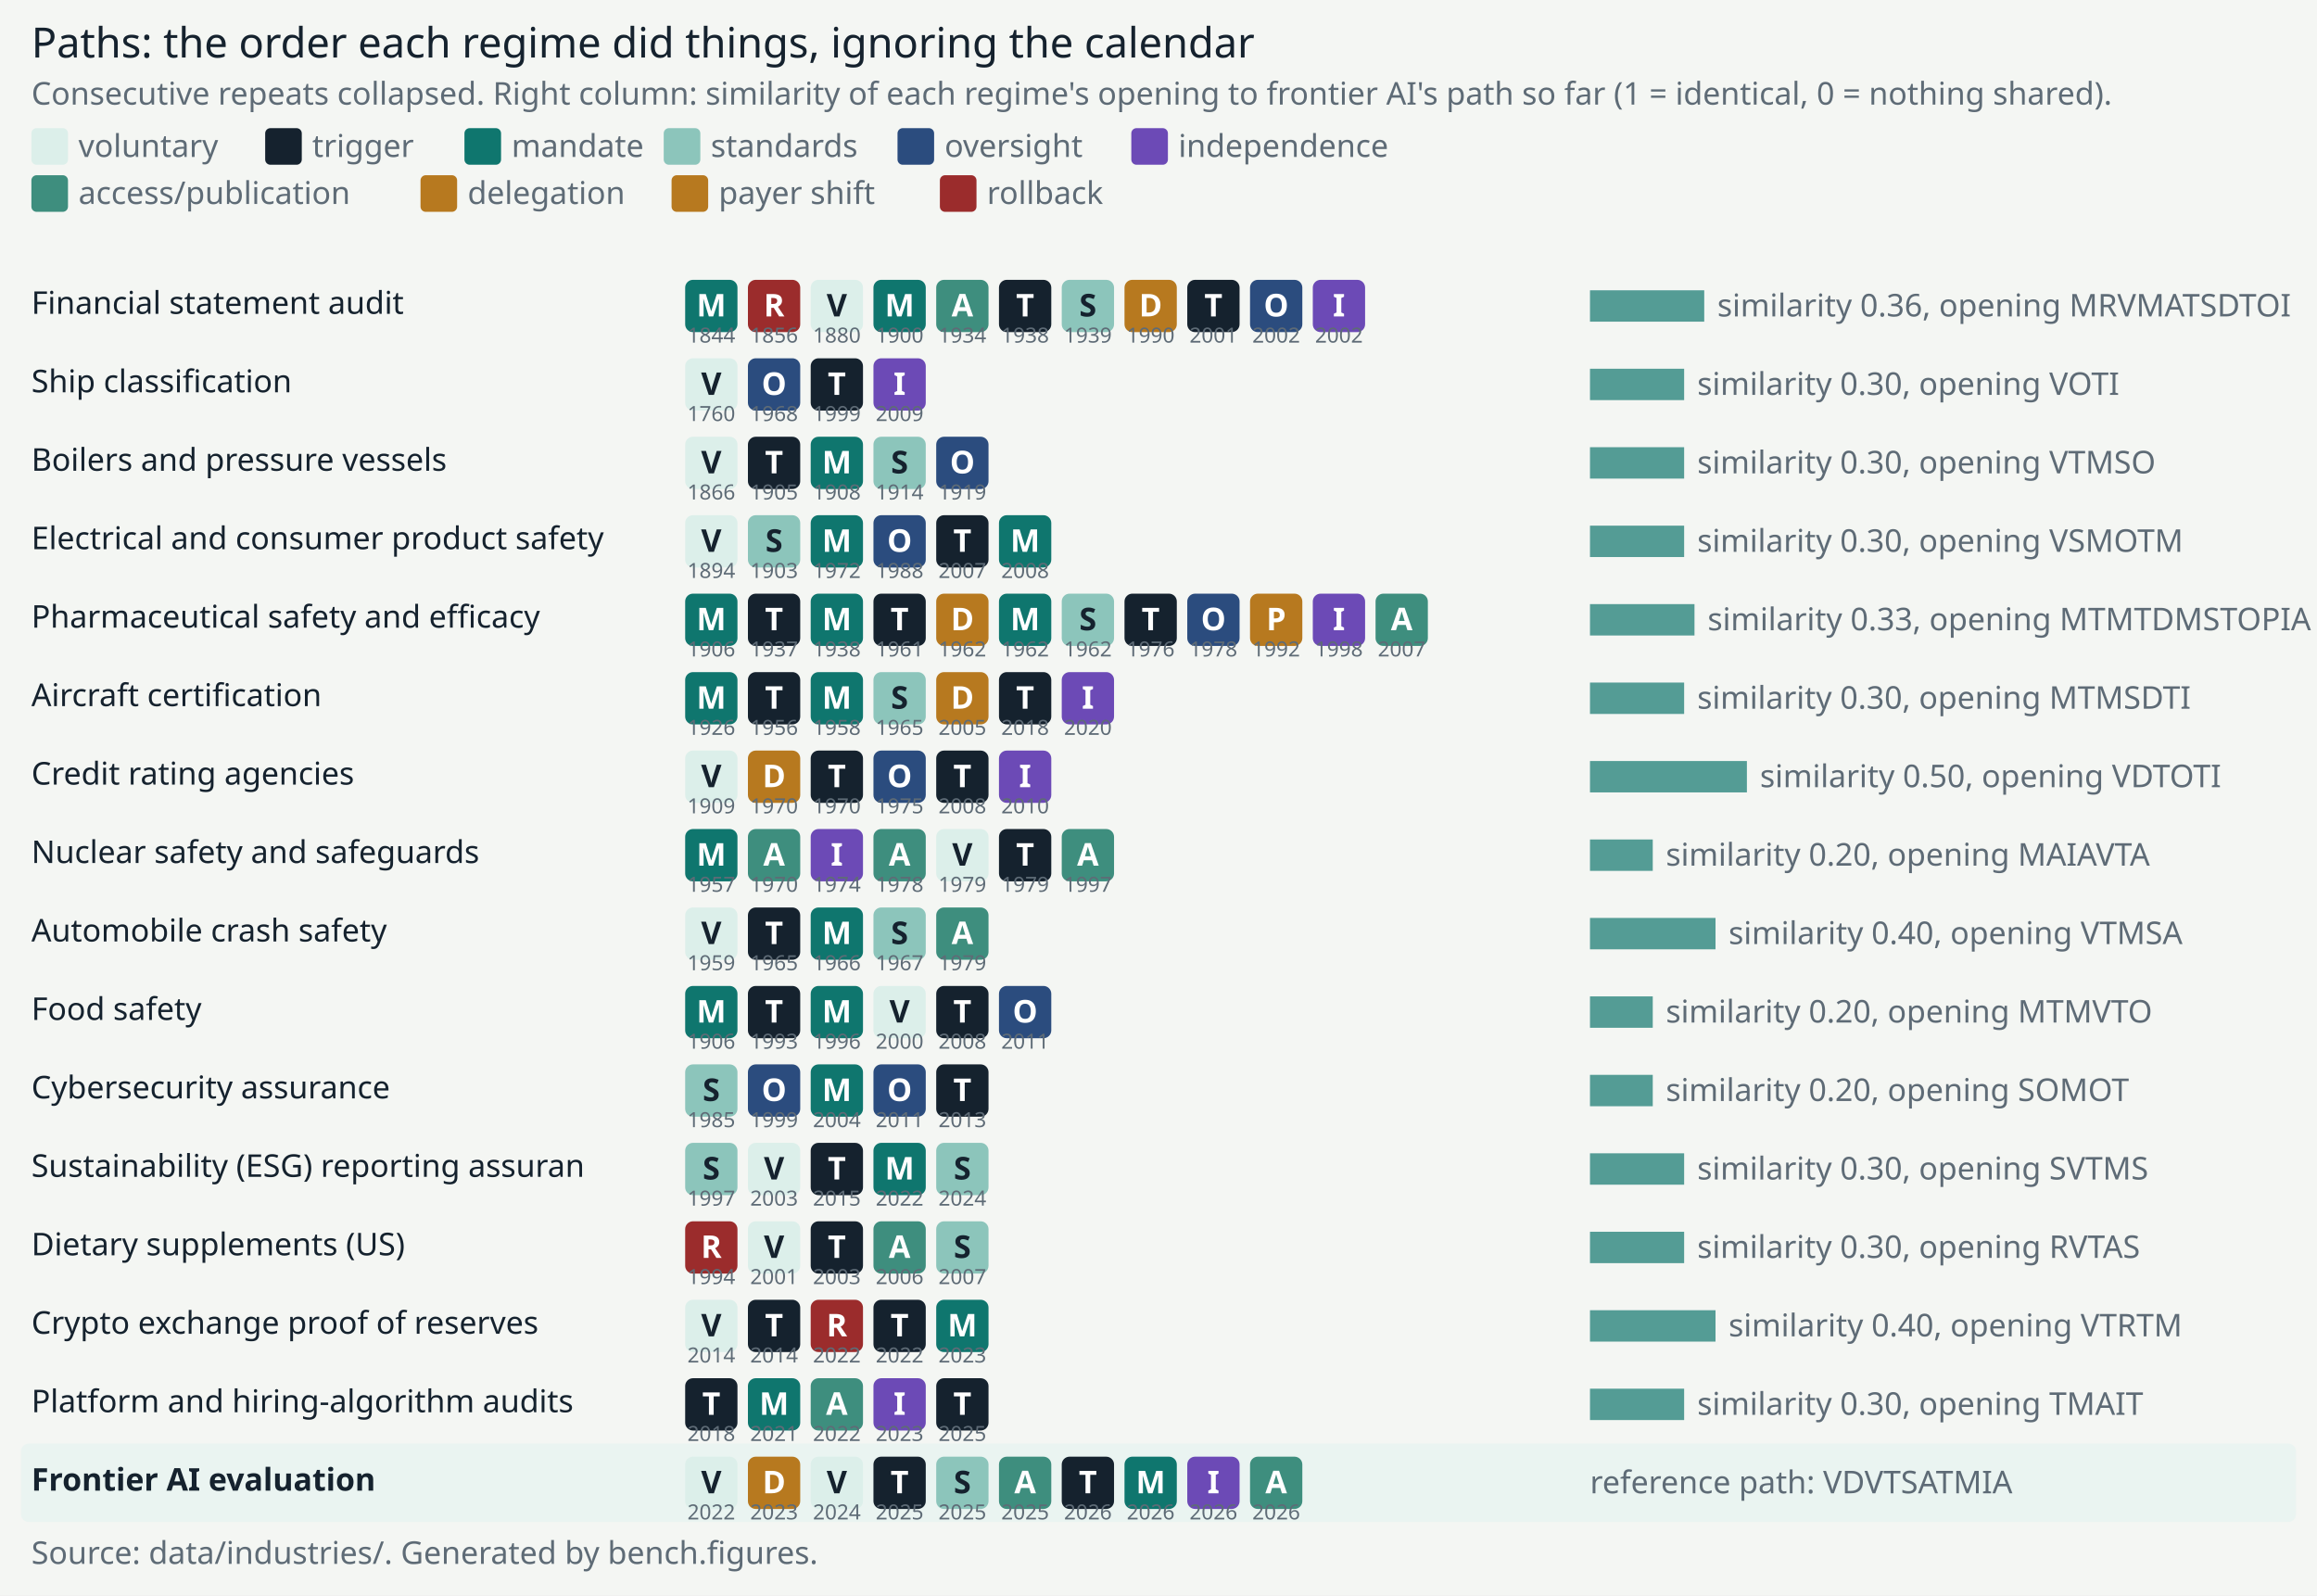
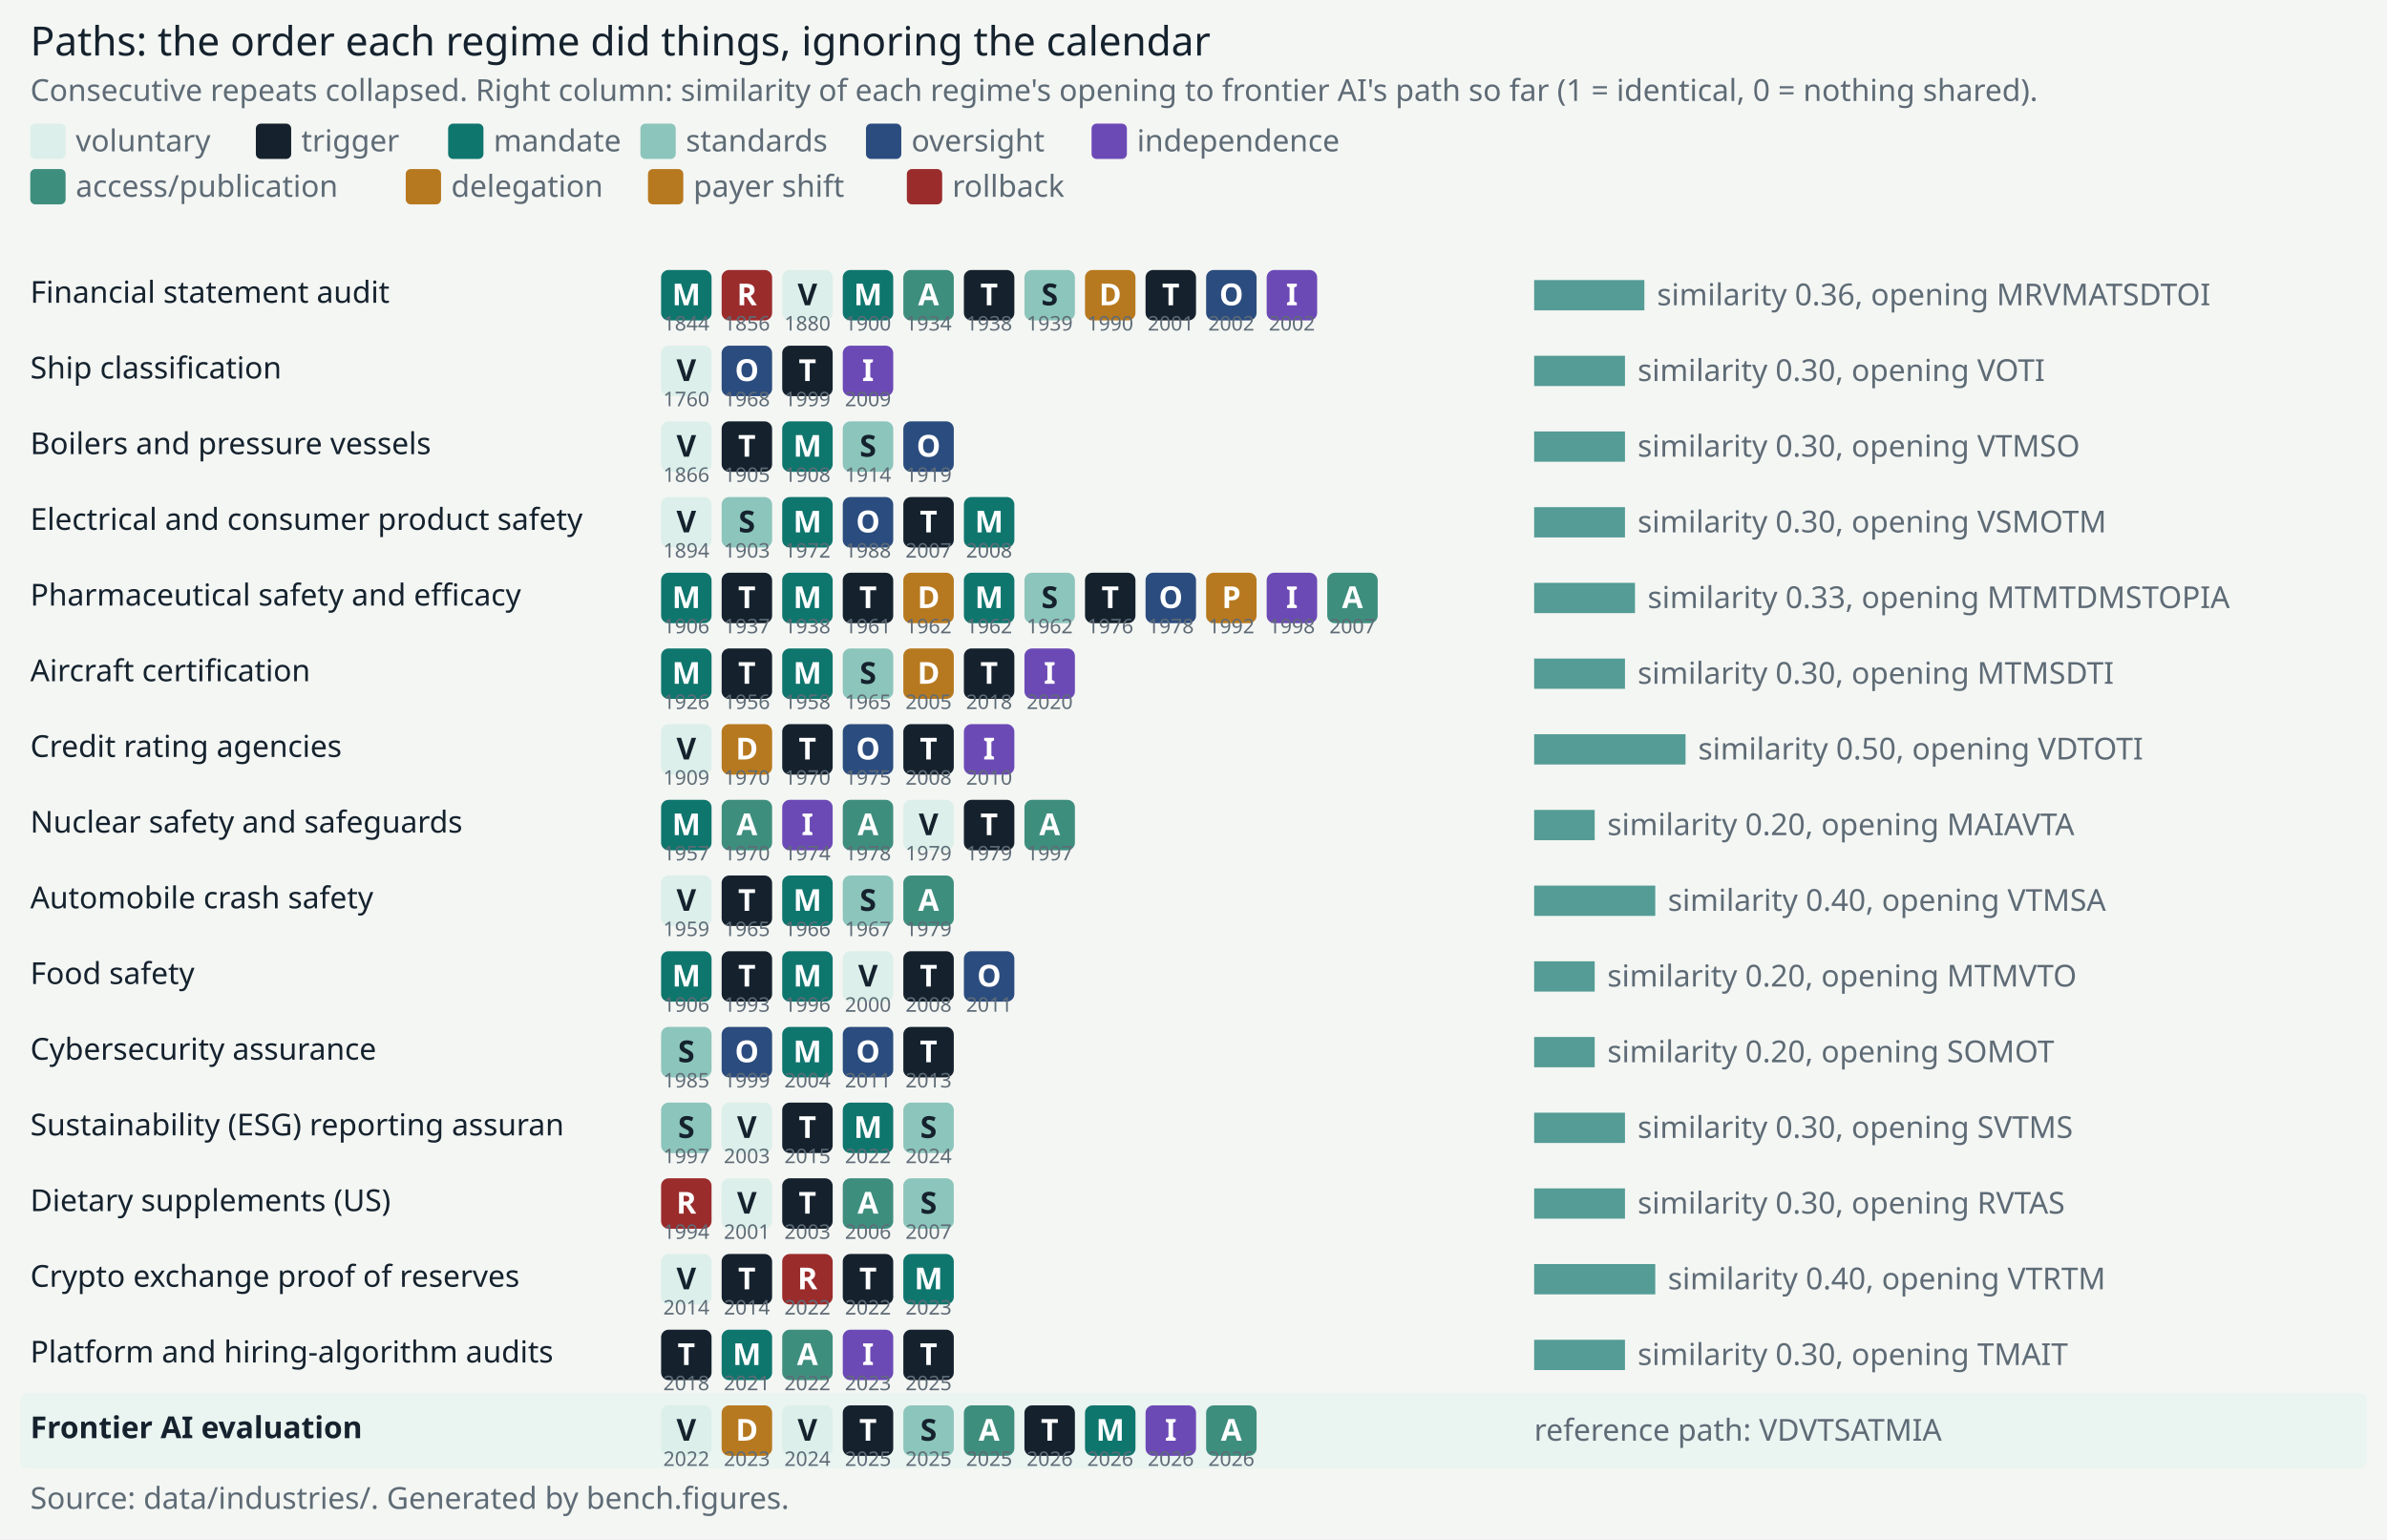
- <svg xmlns="http://www.w3.org/2000/svg" viewBox="0 0 886 610" width="886" height="610" font-family="Instrument Sans, system-ui, sans-serif" font-size="12">
-   <rect width="886" height="610" fill="#F4F6F3" />
+ <svg xmlns="http://www.w3.org/2000/svg" viewBox="0 0 946 610" font-family="Instrument Sans, system-ui, sans-serif" font-size="12">
+   <rect width="946" height="610" fill="#F4F6F3" />
  <text x="12" y="22" font-size="16" fill="#15222E">Paths: the order each regime did things, ignoring the calendar</text>
  <text x="12" y="40" fill="#5E6B76">Consecutive repeats collapsed. Right column: similarity of each regime's opening to frontier AI's path so far (1 = identical, 0 = nothing shared).</text>
  <rect x="12" y="49" width="14" height="14" rx="2" fill="#DCEFEA" />
  <text x="30" y="60" fill="#5E6B76">voluntary</text>
  <rect x="101.4" y="49" width="14" height="14" rx="2" fill="#15222E" />
  <text x="119.4" y="60" fill="#5E6B76">trigger</text>
  <rect x="177.6" y="49" width="14" height="14" rx="2" fill="#0F766E" />
  <text x="195.6" y="60" fill="#5E6B76">mandate</text>
  <rect x="253.8" y="49" width="14" height="14" rx="2" fill="#8CC5BB" />
  <text x="271.8" y="60" fill="#5E6B76">standards</text>
  <rect x="343.2" y="49" width="14" height="14" rx="2" fill="#2B4C7E" />
  <text x="361.2" y="60" fill="#5E6B76">oversight</text>
  <rect x="432.6" y="49" width="14" height="14" rx="2" fill="#6C4AB6" />
  <text x="450.6" y="60" fill="#5E6B76">independence</text>
  <rect x="12" y="67" width="14" height="14" rx="2" fill="#3E8E7E" />
  <text x="30" y="78" fill="#5E6B76">access/publication</text>
  <rect x="160.8" y="67" width="14" height="14" rx="2" fill="#B7791F" />
  <text x="178.8" y="78" fill="#5E6B76">delegation</text>
  <rect x="256.8" y="67" width="14" height="14" rx="2" fill="#B7791F" />
  <text x="274.8" y="78" fill="#5E6B76">payer shift</text>
  <rect x="359.4" y="67" width="14" height="14" rx="2" fill="#9B2C2C" />
  <text x="377.4" y="78" fill="#5E6B76">rollback</text>
  <text x="12" y="120" fill="#15222E" font-weight="400">Financial statement audit</text>
  <g data-tip="Financial statement audit: mandate. 1844 UK Joint Stock Companies Act requires audited balance sheets; auditors need not be accountants." style="cursor:pointer">
    <rect x="262" y="107" width="20" height="20" rx="3" fill="#0F766E" />
    <text x="272.0" y="121" text-anchor="middle" fill="#fff" font-weight="600">M</text>
    <text x="272.0" y="131" text-anchor="middle" fill="#5E6B76" font-size="8">1844</text>
  </g>
  <g data-tip="Financial statement audit: rollback. 1856 Mandatory audit repealed; audit becomes voluntary for most companies." style="cursor:pointer">
    <rect x="286" y="107" width="20" height="20" rx="3" fill="#9B2C2C" />
    <text x="296.0" y="121" text-anchor="middle" fill="#fff" font-weight="600">R</text>
    <text x="296.0" y="131" text-anchor="middle" fill="#5E6B76" font-size="8">1856</text>
  </g>
  <g data-tip="Financial statement audit: voluntary. 1880 ICAEW chartered; audits voluntary in the UK between 1856 and 1900." style="cursor:pointer">
    <rect x="310" y="107" width="20" height="20" rx="3" fill="#DCEFEA" />
    <text x="320.0" y="121" text-anchor="middle" fill="#15222E" font-weight="600">V</text>
    <text x="320.0" y="131" text-anchor="middle" fill="#5E6B76" font-size="8">1880</text>
  </g>
  <g data-tip="Financial statement audit: mandate. 1900 UK Companies Act 1900 restores mandatory annual audit. | 1933 US Securities Act and 1934 Exchange Act require independent audits for listed companies after the 1929 crash." style="cursor:pointer">
    <rect x="334" y="107" width="20" height="20" rx="3" fill="#0F766E" />
    <text x="344.0" y="121" text-anchor="middle" fill="#fff" font-weight="600">M</text>
    <text x="344.0" y="131" text-anchor="middle" fill="#5E6B76" font-size="8">1900</text>
  </g>
  <g data-tip="Financial statement audit: access/publication. 1934 Audited financial statements filed publicly with the SEC." style="cursor:pointer">
    <rect x="358" y="107" width="20" height="20" rx="3" fill="#3E8E7E" />
    <text x="368.0" y="121" text-anchor="middle" fill="#fff" font-weight="600">A</text>
    <text x="368.0" y="131" text-anchor="middle" fill="#5E6B76" font-size="8">1934</text>
  </g>
  <g data-tip="Financial statement audit: trigger. 1938 McKesson &amp; Robbins fraud: auditors had not verified inventory or receivables." style="cursor:pointer">
    <rect x="382" y="107" width="20" height="20" rx="3" fill="#15222E" />
    <text x="392.0" y="121" text-anchor="middle" fill="#fff" font-weight="600">T</text>
    <text x="392.0" y="131" text-anchor="middle" fill="#5E6B76" font-size="8">1938</text>
  </g>
  <g data-tip="Financial statement audit: standards. 1939 First Statements on Auditing Procedure: physical inventory observation and receivables confirmation become required." style="cursor:pointer">
    <rect x="406" y="107" width="20" height="20" rx="3" fill="#8CC5BB" />
    <text x="416.0" y="121" text-anchor="middle" fill="#15222E" font-weight="600">S</text>
    <text x="416.0" y="131" text-anchor="middle" fill="#5E6B76" font-size="8">1939</text>
  </g>
  <g data-tip="Financial statement audit: delegation. 1990 Audit firms' consulting revenue from audit clients overtakes audit fees at large firms." style="cursor:pointer">
    <rect x="430" y="107" width="20" height="20" rx="3" fill="#B7791F" />
    <text x="440.0" y="121" text-anchor="middle" fill="#fff" font-weight="600">D</text>
    <text x="440.0" y="131" text-anchor="middle" fill="#5E6B76" font-size="8">1990</text>
  </g>
  <g data-tip="Financial statement audit: trigger. 2001 Enron collapse; Arthur Andersen had provided audit and consulting services to the same client." style="cursor:pointer">
    <rect x="454" y="107" width="20" height="20" rx="3" fill="#15222E" />
    <text x="464.0" y="121" text-anchor="middle" fill="#fff" font-weight="600">T</text>
    <text x="464.0" y="131" text-anchor="middle" fill="#5E6B76" font-size="8">2001</text>
  </g>
  <g data-tip="Financial statement audit: oversight. 2002 PCAOB registers and inspects audit firms." style="cursor:pointer">
    <rect x="478" y="107" width="20" height="20" rx="3" fill="#2B4C7E" />
    <text x="488.0" y="121" text-anchor="middle" fill="#fff" font-weight="600">O</text>
    <text x="488.0" y="131" text-anchor="middle" fill="#5E6B76" font-size="8">2002</text>
  </g>
  <g data-tip="Financial statement audit: independence. 2002 Sarbanes-Oxley: PCAOB created to inspect auditors; audit and most consulting separated; lead partner rotation every five years; audit committee independence. | 2014 EU audit reform: mandatory firm rotation and a cap on non-audit fees for public-interest entities." style="cursor:pointer">
    <rect x="502" y="107" width="20" height="20" rx="3" fill="#6C4AB6" />
    <text x="512.0" y="121" text-anchor="middle" fill="#fff" font-weight="600">I</text>
    <text x="512.0" y="131" text-anchor="middle" fill="#5E6B76" font-size="8">2002</text>
  </g>
  <rect x="608" y="111" width="43.68" height="12" fill="#0F766E" opacity="0.7" />
  <text x="656.68" y="121" fill="#5E6B76">similarity 0.36, opening MRVMATSDTOI</text>
  <text x="12" y="150" fill="#15222E" font-weight="400">Ship classification</text>
  <g data-tip="Ship classification: voluntary. 1760 Lloyd's Register begins as an underwriters' register of ship condition." style="cursor:pointer">
    <rect x="262" y="137" width="20" height="20" rx="3" fill="#DCEFEA" />
    <text x="272.0" y="151" text-anchor="middle" fill="#15222E" font-weight="600">V</text>
    <text x="272.0" y="161" text-anchor="middle" fill="#5E6B76" font-size="8">1760</text>
  </g>
  <g data-tip="Ship classification: oversight. 1968 IACS founded to harmonize class societies." style="cursor:pointer">
    <rect x="286" y="137" width="20" height="20" rx="3" fill="#2B4C7E" />
    <text x="296.0" y="151" text-anchor="middle" fill="#fff" font-weight="600">O</text>
    <text x="296.0" y="161" text-anchor="middle" fill="#5E6B76" font-size="8">1968</text>
  </g>
  <g data-tip="Ship classification: trigger. 1999 Erika sinks after changing class; 2002 Prestige sinks." style="cursor:pointer">
    <rect x="310" y="137" width="20" height="20" rx="3" fill="#15222E" />
    <text x="320.0" y="151" text-anchor="middle" fill="#fff" font-weight="600">T</text>
    <text x="320.0" y="161" text-anchor="middle" fill="#5E6B76" font-size="8">1999</text>
  </g>
  <g data-tip="Ship classification: independence. 2009 EU Regulation 391/2009 sets recognition and independence rules for classification societies acting for flag states." style="cursor:pointer">
    <rect x="334" y="137" width="20" height="20" rx="3" fill="#6C4AB6" />
    <text x="344.0" y="151" text-anchor="middle" fill="#fff" font-weight="600">I</text>
    <text x="344.0" y="161" text-anchor="middle" fill="#5E6B76" font-size="8">2009</text>
  </g>
  <rect x="608" y="141" width="36" height="12" fill="#0F766E" opacity="0.7" />
  <text x="649.0" y="151" fill="#5E6B76">similarity 0.30, opening VOTI</text>
  <text x="12" y="180" fill="#15222E" font-weight="400">Boilers and pressure vessels</text>
  <g data-tip="Boilers and pressure vessels: voluntary. 1866 Hartford Steam Boiler founded: insurance conditioned on inspection." style="cursor:pointer">
    <rect x="262" y="167" width="20" height="20" rx="3" fill="#DCEFEA" />
    <text x="272.0" y="181" text-anchor="middle" fill="#15222E" font-weight="600">V</text>
    <text x="272.0" y="191" text-anchor="middle" fill="#5E6B76" font-size="8">1866</text>
  </g>
  <g data-tip="Boilers and pressure vessels: trigger. 1905 Grover Shoe Factory boiler explosion kills 58." style="cursor:pointer">
    <rect x="286" y="167" width="20" height="20" rx="3" fill="#15222E" />
    <text x="296.0" y="181" text-anchor="middle" fill="#fff" font-weight="600">T</text>
    <text x="296.0" y="191" text-anchor="middle" fill="#5E6B76" font-size="8">1905</text>
  </g>
  <g data-tip="Boilers and pressure vessels: mandate. 1908 Massachusetts enacts the first state boiler law." style="cursor:pointer">
    <rect x="310" y="167" width="20" height="20" rx="3" fill="#0F766E" />
    <text x="320.0" y="181" text-anchor="middle" fill="#fff" font-weight="600">M</text>
    <text x="320.0" y="191" text-anchor="middle" fill="#5E6B76" font-size="8">1908</text>
  </g>
  <g data-tip="Boilers and pressure vessels: standards. 1914 First ASME Boiler Code published." style="cursor:pointer">
    <rect x="334" y="167" width="20" height="20" rx="3" fill="#8CC5BB" />
    <text x="344.0" y="181" text-anchor="middle" fill="#15222E" font-weight="600">S</text>
    <text x="344.0" y="191" text-anchor="middle" fill="#5E6B76" font-size="8">1914</text>
  </g>
  <g data-tip="Boilers and pressure vessels: oversight. 1919 National Board of Boiler and Pressure Vessel Inspectors commissions inspectors across jurisdictions." style="cursor:pointer">
    <rect x="358" y="167" width="20" height="20" rx="3" fill="#2B4C7E" />
    <text x="368.0" y="181" text-anchor="middle" fill="#fff" font-weight="600">O</text>
    <text x="368.0" y="191" text-anchor="middle" fill="#5E6B76" font-size="8">1919</text>
  </g>
  <rect x="608" y="171" width="36" height="12" fill="#0F766E" opacity="0.7" />
  <text x="649.0" y="181" fill="#5E6B76">similarity 0.30, opening VTMSO</text>
  <text x="12" y="210" fill="#15222E" font-weight="400">Electrical and consumer product safety</text>
  <g data-tip="Electrical and consumer product safety: voluntary. 1894 Underwriters Laboratories founded after electrical fires at the 1893 Chicago World's Fair; insurer-linked at origin." style="cursor:pointer">
    <rect x="262" y="197" width="20" height="20" rx="3" fill="#DCEFEA" />
    <text x="272.0" y="211" text-anchor="middle" fill="#15222E" font-weight="600">V</text>
    <text x="272.0" y="221" text-anchor="middle" fill="#5E6B76" font-size="8">1894</text>
  </g>
  <g data-tip="Electrical and consumer product safety: standards. 1903 UL publishes its first standard (tin-clad fire doors)." style="cursor:pointer">
    <rect x="286" y="197" width="20" height="20" rx="3" fill="#8CC5BB" />
    <text x="296.0" y="211" text-anchor="middle" fill="#15222E" font-weight="600">S</text>
    <text x="296.0" y="221" text-anchor="middle" fill="#5E6B76" font-size="8">1903</text>
  </g>
  <g data-tip="Electrical and consumer product safety: mandate. 1972 Consumer Product Safety Act creates the CPSC." style="cursor:pointer">
    <rect x="310" y="197" width="20" height="20" rx="3" fill="#0F766E" />
    <text x="320.0" y="211" text-anchor="middle" fill="#fff" font-weight="600">M</text>
    <text x="320.0" y="221" text-anchor="middle" fill="#5E6B76" font-size="8">1972</text>
  </g>
  <g data-tip="Electrical and consumer product safety: oversight. 1988 OSHA Nationally Recognized Testing Laboratory program accredits third-party labs, ending single-lab dominance." style="cursor:pointer">
    <rect x="334" y="197" width="20" height="20" rx="3" fill="#2B4C7E" />
    <text x="344.0" y="211" text-anchor="middle" fill="#fff" font-weight="600">O</text>
    <text x="344.0" y="221" text-anchor="middle" fill="#5E6B76" font-size="8">1988</text>
  </g>
  <g data-tip="Electrical and consumer product safety: trigger. 2007 Lead-paint toy recalls." style="cursor:pointer">
    <rect x="358" y="197" width="20" height="20" rx="3" fill="#15222E" />
    <text x="368.0" y="211" text-anchor="middle" fill="#fff" font-weight="600">T</text>
    <text x="368.0" y="221" text-anchor="middle" fill="#5E6B76" font-size="8">2007</text>
  </g>
  <g data-tip="Electrical and consumer product safety: mandate. 2008 CPSIA requires third-party testing of children's products by CPSC-accepted laboratories." style="cursor:pointer">
    <rect x="382" y="197" width="20" height="20" rx="3" fill="#0F766E" />
    <text x="392.0" y="211" text-anchor="middle" fill="#fff" font-weight="600">M</text>
    <text x="392.0" y="221" text-anchor="middle" fill="#5E6B76" font-size="8">2008</text>
  </g>
  <rect x="608" y="201" width="36" height="12" fill="#0F766E" opacity="0.7" />
  <text x="649.0" y="211" fill="#5E6B76">similarity 0.30, opening VSMOTM</text>
  <text x="12" y="240" fill="#15222E" font-weight="400">Pharmaceutical safety and efficacy</text>
  <g data-tip="Pharmaceutical safety and efficacy: mandate. 1906 Pure Food and Drug Act: labeling and adulteration rules." style="cursor:pointer">
    <rect x="262" y="227" width="20" height="20" rx="3" fill="#0F766E" />
    <text x="272.0" y="241" text-anchor="middle" fill="#fff" font-weight="600">M</text>
    <text x="272.0" y="251" text-anchor="middle" fill="#5E6B76" font-size="8">1906</text>
  </g>
  <g data-tip="Pharmaceutical safety and efficacy: trigger. 1937 Elixir sulfanilamide kills more than 100 people." style="cursor:pointer">
    <rect x="286" y="227" width="20" height="20" rx="3" fill="#15222E" />
    <text x="296.0" y="241" text-anchor="middle" fill="#fff" font-weight="600">T</text>
    <text x="296.0" y="251" text-anchor="middle" fill="#5E6B76" font-size="8">1937</text>
  </g>
  <g data-tip="Pharmaceutical safety and efficacy: mandate. 1938 Federal Food, Drug, and Cosmetic Act: pre-market safety review." style="cursor:pointer">
    <rect x="310" y="227" width="20" height="20" rx="3" fill="#0F766E" />
    <text x="320.0" y="241" text-anchor="middle" fill="#fff" font-weight="600">M</text>
    <text x="320.0" y="251" text-anchor="middle" fill="#5E6B76" font-size="8">1938</text>
  </g>
  <g data-tip="Pharmaceutical safety and efficacy: trigger. 1961 Thalidomide birth defects." style="cursor:pointer">
    <rect x="334" y="227" width="20" height="20" rx="3" fill="#15222E" />
    <text x="344.0" y="241" text-anchor="middle" fill="#fff" font-weight="600">T</text>
    <text x="344.0" y="251" text-anchor="middle" fill="#5E6B76" font-size="8">1961</text>
  </g>
  <g data-tip="Pharmaceutical safety and efficacy: delegation. 1962 Sponsors design and run the efficacy trials the regulator reviews; contract research organizations grow from the 1970s." style="cursor:pointer">
    <rect x="358" y="227" width="20" height="20" rx="3" fill="#B7791F" />
    <text x="368.0" y="241" text-anchor="middle" fill="#fff" font-weight="600">D</text>
    <text x="368.0" y="251" text-anchor="middle" fill="#5E6B76" font-size="8">1962</text>
  </g>
  <g data-tip="Pharmaceutical safety and efficacy: mandate. 1962 Kefauver-Harris Amendment: proof of efficacy, controlled trials, informed consent." style="cursor:pointer">
    <rect x="382" y="227" width="20" height="20" rx="3" fill="#0F766E" />
    <text x="392.0" y="241" text-anchor="middle" fill="#fff" font-weight="600">M</text>
    <text x="392.0" y="251" text-anchor="middle" fill="#5E6B76" font-size="8">1962</text>
  </g>
  <g data-tip="Pharmaceutical safety and efficacy: standards. 1962 Adequate and well-controlled trials required as the evidentiary standard." style="cursor:pointer">
    <rect x="406" y="227" width="20" height="20" rx="3" fill="#8CC5BB" />
    <text x="416.0" y="241" text-anchor="middle" fill="#15222E" font-weight="600">S</text>
    <text x="416.0" y="251" text-anchor="middle" fill="#5E6B76" font-size="8">1962</text>
  </g>
  <g data-tip="Pharmaceutical safety and efficacy: trigger. 1976 Industrial Bio-Test Laboratories found to have falsified safety studies for hundreds of products." style="cursor:pointer">
    <rect x="430" y="227" width="20" height="20" rx="3" fill="#15222E" />
    <text x="440.0" y="241" text-anchor="middle" fill="#fff" font-weight="600">T</text>
    <text x="440.0" y="251" text-anchor="middle" fill="#5E6B76" font-size="8">1976</text>
  </g>
  <g data-tip="Pharmaceutical safety and efficacy: oversight. 1978 Good Laboratory Practice regulations govern the conduct and inspection of nonclinical testing labs." style="cursor:pointer">
    <rect x="454" y="227" width="20" height="20" rx="3" fill="#2B4C7E" />
    <text x="464.0" y="241" text-anchor="middle" fill="#fff" font-weight="600">O</text>
    <text x="464.0" y="251" text-anchor="middle" fill="#5E6B76" font-size="8">1978</text>
  </g>
  <g data-tip="Pharmaceutical safety and efficacy: payer shift. 1992 PDUFA: sponsors pay user fees that fund FDA review (payment moves toward the assessed party)." style="cursor:pointer">
    <rect x="478" y="227" width="20" height="20" rx="3" fill="#B7791F" />
    <text x="488.0" y="241" text-anchor="middle" fill="#fff" font-weight="600">P</text>
    <text x="488.0" y="251" text-anchor="middle" fill="#5E6B76" font-size="8">1992</text>
  </g>
  <g data-tip="Pharmaceutical safety and efficacy: independence. 1998 FDA rule on financial disclosure by clinical investigators (21 CFR Part 54)." style="cursor:pointer">
    <rect x="502" y="227" width="20" height="20" rx="3" fill="#6C4AB6" />
    <text x="512.0" y="241" text-anchor="middle" fill="#fff" font-weight="600">I</text>
    <text x="512.0" y="251" text-anchor="middle" fill="#5E6B76" font-size="8">1998</text>
  </g>
  <g data-tip="Pharmaceutical safety and efficacy: access/publication. 2007 FDAAA mandates trial registration and results reporting on ClinicalTrials.gov." style="cursor:pointer">
    <rect x="526" y="227" width="20" height="20" rx="3" fill="#3E8E7E" />
    <text x="536.0" y="241" text-anchor="middle" fill="#fff" font-weight="600">A</text>
    <text x="536.0" y="251" text-anchor="middle" fill="#5E6B76" font-size="8">2007</text>
  </g>
  <rect x="608" y="231" width="39.96" height="12" fill="#0F766E" opacity="0.7" />
  <text x="652.96" y="241" fill="#5E6B76">similarity 0.33, opening MTMTDMSTOPIA</text>
  <text x="12" y="270" fill="#15222E" font-weight="400">Aircraft certification</text>
  <g data-tip="Aircraft certification: mandate. 1926 Air Commerce Act: federal certification of aircraft and pilots." style="cursor:pointer">
    <rect x="262" y="257" width="20" height="20" rx="3" fill="#0F766E" />
    <text x="272.0" y="271" text-anchor="middle" fill="#fff" font-weight="600">M</text>
    <text x="272.0" y="281" text-anchor="middle" fill="#5E6B76" font-size="8">1926</text>
  </g>
  <g data-tip="Aircraft certification: trigger. 1956 Grand Canyon mid-air collision." style="cursor:pointer">
    <rect x="286" y="257" width="20" height="20" rx="3" fill="#15222E" />
    <text x="296.0" y="271" text-anchor="middle" fill="#fff" font-weight="600">T</text>
    <text x="296.0" y="281" text-anchor="middle" fill="#5E6B76" font-size="8">1956</text>
  </g>
  <g data-tip="Aircraft certification: mandate. 1958 Federal Aviation Act creates the FAA." style="cursor:pointer">
    <rect x="310" y="257" width="20" height="20" rx="3" fill="#0F766E" />
    <text x="320.0" y="271" text-anchor="middle" fill="#fff" font-weight="600">M</text>
    <text x="320.0" y="281" text-anchor="middle" fill="#5E6B76" font-size="8">1958</text>
  </g>
  <g data-tip="Aircraft certification: standards. 1965 Federal Aviation Regulations codified." style="cursor:pointer">
    <rect x="334" y="257" width="20" height="20" rx="3" fill="#8CC5BB" />
    <text x="344.0" y="271" text-anchor="middle" fill="#15222E" font-weight="600">S</text>
    <text x="344.0" y="281" text-anchor="middle" fill="#5E6B76" font-size="8">1965</text>
  </g>
  <g data-tip="Aircraft certification: delegation. 2005 Organization Designation Authorization lets manufacturers' employees perform certification work." style="cursor:pointer">
    <rect x="358" y="257" width="20" height="20" rx="3" fill="#B7791F" />
    <text x="368.0" y="271" text-anchor="middle" fill="#fff" font-weight="600">D</text>
    <text x="368.0" y="281" text-anchor="middle" fill="#5E6B76" font-size="8">2005</text>
  </g>
  <g data-tip="Aircraft certification: trigger. 2018 Boeing 737 MAX crashes (2018, 2019)." style="cursor:pointer">
    <rect x="382" y="257" width="20" height="20" rx="3" fill="#15222E" />
    <text x="392.0" y="271" text-anchor="middle" fill="#fff" font-weight="600">T</text>
    <text x="392.0" y="281" text-anchor="middle" fill="#5E6B76" font-size="8">2018</text>
  </g>
  <g data-tip="Aircraft certification: independence. 2020 Aircraft Certification, Safety, and Accountability Act: FAA approval of ODA unit members, expanded whistleblower protection, limits on delegation." style="cursor:pointer">
    <rect x="406" y="257" width="20" height="20" rx="3" fill="#6C4AB6" />
    <text x="416.0" y="271" text-anchor="middle" fill="#fff" font-weight="600">I</text>
    <text x="416.0" y="281" text-anchor="middle" fill="#5E6B76" font-size="8">2020</text>
  </g>
  <rect x="608" y="261" width="36" height="12" fill="#0F766E" opacity="0.7" />
  <text x="649.0" y="271" fill="#5E6B76">similarity 0.30, opening MTMSDTI</text>
  <text x="12" y="300" fill="#15222E" font-weight="400">Credit rating agencies</text>
  <g data-tip="Credit rating agencies: voluntary. 1909 Moody's publishes the first bond ratings, sold to investors by subscription." style="cursor:pointer">
    <rect x="262" y="287" width="20" height="20" rx="3" fill="#DCEFEA" />
    <text x="272.0" y="301" text-anchor="middle" fill="#15222E" font-weight="600">V</text>
    <text x="272.0" y="311" text-anchor="middle" fill="#5E6B76" font-size="8">1909</text>
  </g>
  <g data-tip="Credit rating agencies: delegation. 1970 Issuer-pays model makes the rated party the client." style="cursor:pointer">
    <rect x="286" y="287" width="20" height="20" rx="3" fill="#B7791F" />
    <text x="296.0" y="301" text-anchor="middle" fill="#fff" font-weight="600">D</text>
    <text x="296.0" y="311" text-anchor="middle" fill="#5E6B76" font-size="8">1970</text>
  </g>
  <g data-tip="Credit rating agencies: trigger. 1970 Penn Central default; agencies begin charging issuers rather than investors." style="cursor:pointer">
    <rect x="310" y="287" width="20" height="20" rx="3" fill="#15222E" />
    <text x="320.0" y="301" text-anchor="middle" fill="#fff" font-weight="600">T</text>
    <text x="320.0" y="311" text-anchor="middle" fill="#5E6B76" font-size="8">1970</text>
  </g>
  <g data-tip="Credit rating agencies: oversight. 1975 SEC creates the NRSRO designation, embedding ratings in regulation. | 2006 Credit Rating Agency Reform Act formalizes NRSRO registration and SEC oversight." style="cursor:pointer">
    <rect x="334" y="287" width="20" height="20" rx="3" fill="#2B4C7E" />
    <text x="344.0" y="301" text-anchor="middle" fill="#fff" font-weight="600">O</text>
    <text x="344.0" y="311" text-anchor="middle" fill="#5E6B76" font-size="8">1975</text>
  </g>
  <g data-tip="Credit rating agencies: trigger. 2008 Structured-finance ratings fail in the financial crisis." style="cursor:pointer">
    <rect x="358" y="287" width="20" height="20" rx="3" fill="#15222E" />
    <text x="368.0" y="301" text-anchor="middle" fill="#fff" font-weight="600">T</text>
    <text x="368.0" y="311" text-anchor="middle" fill="#5E6B76" font-size="8">2008</text>
  </g>
  <g data-tip="Credit rating agencies: independence. 2010 Dodd-Frank Title IX: SEC Office of Credit Ratings, methodology disclosure, analyst separation from sales, expanded liability exposure." style="cursor:pointer">
    <rect x="382" y="287" width="20" height="20" rx="3" fill="#6C4AB6" />
    <text x="392.0" y="301" text-anchor="middle" fill="#fff" font-weight="600">I</text>
    <text x="392.0" y="311" text-anchor="middle" fill="#5E6B76" font-size="8">2010</text>
  </g>
  <rect x="608" y="291" width="60.0" height="12" fill="#0F766E" opacity="0.7" />
  <text x="673.0" y="301" fill="#5E6B76">similarity 0.50, opening VDTOTI</text>
  <text x="12" y="330" fill="#15222E" font-weight="400">Nuclear safety and safeguards</text>
  <g data-tip="Nuclear safety and safeguards: mandate. 1957 IAEA established." style="cursor:pointer">
    <rect x="262" y="317" width="20" height="20" rx="3" fill="#0F766E" />
    <text x="272.0" y="331" text-anchor="middle" fill="#fff" font-weight="600">M</text>
    <text x="272.0" y="341" text-anchor="middle" fill="#5E6B76" font-size="8">1957</text>
  </g>
  <g data-tip="Nuclear safety and safeguards: access/publication. 1970 NPT safeguards agreements give the IAEA inspection rights in signatory states." style="cursor:pointer">
    <rect x="286" y="317" width="20" height="20" rx="3" fill="#3E8E7E" />
    <text x="296.0" y="331" text-anchor="middle" fill="#fff" font-weight="600">A</text>
    <text x="296.0" y="341" text-anchor="middle" fill="#5E6B76" font-size="8">1970</text>
  </g>
  <g data-tip="Nuclear safety and safeguards: independence. 1974 Energy Reorganization Act splits the AEC into the NRC (regulation) and ERDA (promotion)." style="cursor:pointer">
    <rect x="310" y="317" width="20" height="20" rx="3" fill="#6C4AB6" />
    <text x="320.0" y="331" text-anchor="middle" fill="#fff" font-weight="600">I</text>
    <text x="320.0" y="341" text-anchor="middle" fill="#5E6B76" font-size="8">1974</text>
  </g>
  <g data-tip="Nuclear safety and safeguards: access/publication. 1978 NRC resident inspector program places regulator staff permanently on site at every operating plant." style="cursor:pointer">
    <rect x="334" y="317" width="20" height="20" rx="3" fill="#3E8E7E" />
    <text x="344.0" y="331" text-anchor="middle" fill="#fff" font-weight="600">A</text>
    <text x="344.0" y="341" text-anchor="middle" fill="#5E6B76" font-size="8">1978</text>
  </g>
  <g data-tip="Nuclear safety and safeguards: voluntary. 1979 INPO founded: industry-funded peer evaluations with confidential reports tied to insurance." style="cursor:pointer">
    <rect x="358" y="317" width="20" height="20" rx="3" fill="#DCEFEA" />
    <text x="368.0" y="331" text-anchor="middle" fill="#15222E" font-weight="600">V</text>
    <text x="368.0" y="341" text-anchor="middle" fill="#5E6B76" font-size="8">1979</text>
  </g>
  <g data-tip="Nuclear safety and safeguards: trigger. 1979 Three Mile Island accident. | 1991 Iraq's undeclared program discovered after the Gulf War." style="cursor:pointer">
    <rect x="382" y="317" width="20" height="20" rx="3" fill="#15222E" />
    <text x="392.0" y="331" text-anchor="middle" fill="#fff" font-weight="600">T</text>
    <text x="392.0" y="341" text-anchor="middle" fill="#5E6B76" font-size="8">1979</text>
  </g>
  <g data-tip="Nuclear safety and safeguards: access/publication. 1997 Additional Protocol expands IAEA access to undeclared sites and information." style="cursor:pointer">
    <rect x="406" y="317" width="20" height="20" rx="3" fill="#3E8E7E" />
    <text x="416.0" y="331" text-anchor="middle" fill="#fff" font-weight="600">A</text>
    <text x="416.0" y="341" text-anchor="middle" fill="#5E6B76" font-size="8">1997</text>
  </g>
  <rect x="608" y="321" width="24" height="12" fill="#0F766E" opacity="0.7" />
  <text x="637.0" y="331" fill="#5E6B76">similarity 0.20, opening MAIAVTA</text>
  <text x="12" y="360" fill="#15222E" font-weight="400">Automobile crash safety</text>
  <g data-tip="Automobile crash safety: voluntary. 1959 Insurance Institute for Highway Safety founded by insurers." style="cursor:pointer">
    <rect x="262" y="347" width="20" height="20" rx="3" fill="#DCEFEA" />
    <text x="272.0" y="361" text-anchor="middle" fill="#15222E" font-weight="600">V</text>
    <text x="272.0" y="371" text-anchor="middle" fill="#5E6B76" font-size="8">1959</text>
  </g>
  <g data-tip="Automobile crash safety: trigger. 1965 Unsafe at Any Speed and congressional hearings on auto safety." style="cursor:pointer">
    <rect x="286" y="347" width="20" height="20" rx="3" fill="#15222E" />
    <text x="296.0" y="361" text-anchor="middle" fill="#fff" font-weight="600">T</text>
    <text x="296.0" y="371" text-anchor="middle" fill="#5E6B76" font-size="8">1965</text>
  </g>
  <g data-tip="Automobile crash safety: mandate. 1966 National Traffic and Motor Vehicle Safety Act; NHTSA formed 1970." style="cursor:pointer">
    <rect x="310" y="347" width="20" height="20" rx="3" fill="#0F766E" />
    <text x="320.0" y="361" text-anchor="middle" fill="#fff" font-weight="600">M</text>
    <text x="320.0" y="371" text-anchor="middle" fill="#5E6B76" font-size="8">1966</text>
  </g>
  <g data-tip="Automobile crash safety: standards. 1967 First Federal Motor Vehicle Safety Standards." style="cursor:pointer">
    <rect x="334" y="347" width="20" height="20" rx="3" fill="#8CC5BB" />
    <text x="344.0" y="361" text-anchor="middle" fill="#15222E" font-weight="600">S</text>
    <text x="344.0" y="371" text-anchor="middle" fill="#5E6B76" font-size="8">1967</text>
  </g>
  <g data-tip="Automobile crash safety: access/publication. 1979 NCAP publishes comparative crash ratings. | 1995 IIHS begins publishing its own crash test ratings." style="cursor:pointer">
    <rect x="358" y="347" width="20" height="20" rx="3" fill="#3E8E7E" />
    <text x="368.0" y="361" text-anchor="middle" fill="#fff" font-weight="600">A</text>
    <text x="368.0" y="371" text-anchor="middle" fill="#5E6B76" font-size="8">1979</text>
  </g>
  <rect x="608" y="351" width="48.0" height="12" fill="#0F766E" opacity="0.7" />
  <text x="661.0" y="361" fill="#5E6B76">similarity 0.40, opening VTMSA</text>
  <text x="12" y="390" fill="#15222E" font-weight="400">Food safety</text>
  <g data-tip="Food safety: mandate. 1906 Federal Meat Inspection Act." style="cursor:pointer">
    <rect x="262" y="377" width="20" height="20" rx="3" fill="#0F766E" />
    <text x="272.0" y="391" text-anchor="middle" fill="#fff" font-weight="600">M</text>
    <text x="272.0" y="401" text-anchor="middle" fill="#5E6B76" font-size="8">1906</text>
  </g>
  <g data-tip="Food safety: trigger. 1993 Jack in the Box E. coli outbreak." style="cursor:pointer">
    <rect x="286" y="377" width="20" height="20" rx="3" fill="#15222E" />
    <text x="296.0" y="391" text-anchor="middle" fill="#fff" font-weight="600">T</text>
    <text x="296.0" y="401" text-anchor="middle" fill="#5E6B76" font-size="8">1993</text>
  </g>
  <g data-tip="Food safety: mandate. 1996 HACCP rule for meat and poultry." style="cursor:pointer">
    <rect x="310" y="377" width="20" height="20" rx="3" fill="#0F766E" />
    <text x="320.0" y="391" text-anchor="middle" fill="#fff" font-weight="600">M</text>
    <text x="320.0" y="401" text-anchor="middle" fill="#5E6B76" font-size="8">1996</text>
  </g>
  <g data-tip="Food safety: voluntary. 2000 Global Food Safety Initiative benchmarks private certification schemes." style="cursor:pointer">
    <rect x="334" y="377" width="20" height="20" rx="3" fill="#DCEFEA" />
    <text x="344.0" y="391" text-anchor="middle" fill="#15222E" font-weight="600">V</text>
    <text x="344.0" y="401" text-anchor="middle" fill="#5E6B76" font-size="8">2000</text>
  </g>
  <g data-tip="Food safety: trigger. 2008 Melamine adulteration in China." style="cursor:pointer">
    <rect x="358" y="377" width="20" height="20" rx="3" fill="#15222E" />
    <text x="368.0" y="391" text-anchor="middle" fill="#fff" font-weight="600">T</text>
    <text x="368.0" y="401" text-anchor="middle" fill="#5E6B76" font-size="8">2008</text>
  </g>
  <g data-tip="Food safety: oversight. 2011 FSMA authorizes FDA accreditation of third-party certification bodies." style="cursor:pointer">
    <rect x="382" y="377" width="20" height="20" rx="3" fill="#2B4C7E" />
    <text x="392.0" y="391" text-anchor="middle" fill="#fff" font-weight="600">O</text>
    <text x="392.0" y="401" text-anchor="middle" fill="#5E6B76" font-size="8">2011</text>
  </g>
  <rect x="608" y="381" width="24" height="12" fill="#0F766E" opacity="0.7" />
  <text x="637.0" y="391" fill="#5E6B76">similarity 0.20, opening MTMVTO</text>
  <text x="12" y="420" fill="#15222E" font-weight="400">Cybersecurity assurance</text>
  <g data-tip="Cybersecurity assurance: standards. 1985 TCSEC (Orange Book): government evaluation of trusted systems." style="cursor:pointer">
    <rect x="262" y="407" width="20" height="20" rx="3" fill="#8CC5BB" />
    <text x="272.0" y="421" text-anchor="middle" fill="#15222E" font-weight="600">S</text>
    <text x="272.0" y="431" text-anchor="middle" fill="#5E6B76" font-size="8">1985</text>
  </g>
  <g data-tip="Cybersecurity assurance: oversight. 1999 Common Criteria (ISO/IEC 15408) with accredited commercial evaluation labs." style="cursor:pointer">
    <rect x="286" y="407" width="20" height="20" rx="3" fill="#2B4C7E" />
    <text x="296.0" y="421" text-anchor="middle" fill="#fff" font-weight="600">O</text>
    <text x="296.0" y="431" text-anchor="middle" fill="#5E6B76" font-size="8">1999</text>
  </g>
  <g data-tip="Cybersecurity assurance: mandate. 2004 PCI DSS: card networks require assessments by Qualified Security Assessors." style="cursor:pointer">
    <rect x="310" y="407" width="20" height="20" rx="3" fill="#0F766E" />
    <text x="320.0" y="421" text-anchor="middle" fill="#fff" font-weight="600">M</text>
    <text x="320.0" y="431" text-anchor="middle" fill="#5E6B76" font-size="8">2004</text>
  </g>
  <g data-tip="Cybersecurity assurance: oversight. 2011 FedRAMP accredits third-party assessment organizations for cloud services." style="cursor:pointer">
    <rect x="334" y="407" width="20" height="20" rx="3" fill="#2B4C7E" />
    <text x="344.0" y="421" text-anchor="middle" fill="#fff" font-weight="600">O</text>
    <text x="344.0" y="431" text-anchor="middle" fill="#5E6B76" font-size="8">2011</text>
  </g>
  <g data-tip="Cybersecurity assurance: trigger. 2013 Target breach at a PCI-compliant merchant." style="cursor:pointer">
    <rect x="358" y="407" width="20" height="20" rx="3" fill="#15222E" />
    <text x="368.0" y="421" text-anchor="middle" fill="#fff" font-weight="600">T</text>
    <text x="368.0" y="431" text-anchor="middle" fill="#5E6B76" font-size="8">2013</text>
  </g>
  <rect x="608" y="411" width="24" height="12" fill="#0F766E" opacity="0.7" />
  <text x="637.0" y="421" fill="#5E6B76">similarity 0.20, opening SOMOT</text>
  <text x="12" y="450" fill="#15222E" font-weight="400">Sustainability (ESG) reporting assuran</text>
  <g data-tip="Sustainability (ESG) reporting assurance: standards. 1997 Global Reporting Initiative founded; voluntary reporting framework." style="cursor:pointer">
    <rect x="262" y="437" width="20" height="20" rx="3" fill="#8CC5BB" />
    <text x="272.0" y="451" text-anchor="middle" fill="#15222E" font-weight="600">S</text>
    <text x="272.0" y="461" text-anchor="middle" fill="#5E6B76" font-size="8">1997</text>
  </g>
  <g data-tip="Sustainability (ESG) reporting assurance: voluntary. 2003 AA1000 Assurance Standard published; voluntary third-party assurance spreads." style="cursor:pointer">
    <rect x="286" y="437" width="20" height="20" rx="3" fill="#DCEFEA" />
    <text x="296.0" y="451" text-anchor="middle" fill="#15222E" font-weight="600">V</text>
    <text x="296.0" y="461" text-anchor="middle" fill="#5E6B76" font-size="8">2003</text>
  </g>
  <g data-tip="Sustainability (ESG) reporting assurance: trigger. 2015 Volkswagen emissions scandal undermines self-reported environmental claims." style="cursor:pointer">
    <rect x="310" y="437" width="20" height="20" rx="3" fill="#15222E" />
    <text x="320.0" y="451" text-anchor="middle" fill="#fff" font-weight="600">T</text>
    <text x="320.0" y="461" text-anchor="middle" fill="#5E6B76" font-size="8">2015</text>
  </g>
  <g data-tip="Sustainability (ESG) reporting assurance: mandate. 2022 EU Corporate Sustainability Reporting Directive requires limited assurance, phasing in from 2024." style="cursor:pointer">
    <rect x="334" y="437" width="20" height="20" rx="3" fill="#0F766E" />
    <text x="344.0" y="451" text-anchor="middle" fill="#fff" font-weight="600">M</text>
    <text x="344.0" y="461" text-anchor="middle" fill="#5E6B76" font-size="8">2022</text>
  </g>
  <g data-tip="Sustainability (ESG) reporting assurance: standards. 2024 ISSA 5000 assurance standard issued." style="cursor:pointer">
    <rect x="358" y="437" width="20" height="20" rx="3" fill="#8CC5BB" />
    <text x="368.0" y="451" text-anchor="middle" fill="#15222E" font-weight="600">S</text>
    <text x="368.0" y="461" text-anchor="middle" fill="#5E6B76" font-size="8">2024</text>
  </g>
  <rect x="608" y="441" width="36" height="12" fill="#0F766E" opacity="0.7" />
  <text x="649.0" y="451" fill="#5E6B76">similarity 0.30, opening SVTMS</text>
  <text x="12" y="480" fill="#15222E" font-weight="400">Dietary supplements (US)</text>
  <g data-tip="Dietary supplements (US): rollback. 1994 DSHEA removes pre-market approval for supplements." style="cursor:pointer">
    <rect x="262" y="467" width="20" height="20" rx="3" fill="#9B2C2C" />
    <text x="272.0" y="481" text-anchor="middle" fill="#fff" font-weight="600">R</text>
    <text x="272.0" y="491" text-anchor="middle" fill="#5E6B76" font-size="8">1994</text>
  </g>
  <g data-tip="Dietary supplements (US): voluntary. 2001 USP launches a voluntary supplement verification program." style="cursor:pointer">
    <rect x="286" y="467" width="20" height="20" rx="3" fill="#DCEFEA" />
    <text x="296.0" y="481" text-anchor="middle" fill="#15222E" font-weight="600">V</text>
    <text x="296.0" y="491" text-anchor="middle" fill="#5E6B76" font-size="8">2001</text>
  </g>
  <g data-tip="Dietary supplements (US): trigger. 2003 Ephedra-linked deaths, including a professional athlete." style="cursor:pointer">
    <rect x="310" y="467" width="20" height="20" rx="3" fill="#15222E" />
    <text x="320.0" y="481" text-anchor="middle" fill="#fff" font-weight="600">T</text>
    <text x="320.0" y="491" text-anchor="middle" fill="#5E6B76" font-size="8">2003</text>
  </g>
  <g data-tip="Dietary supplements (US): access/publication. 2006 Dietary Supplement and Nonprescription Drug Consumer Protection Act requires serious adverse event reporting." style="cursor:pointer">
    <rect x="334" y="467" width="20" height="20" rx="3" fill="#3E8E7E" />
    <text x="344.0" y="481" text-anchor="middle" fill="#fff" font-weight="600">A</text>
    <text x="344.0" y="491" text-anchor="middle" fill="#5E6B76" font-size="8">2006</text>
  </g>
  <g data-tip="Dietary supplements (US): standards. 2007 FDA current good manufacturing practice rule for supplements." style="cursor:pointer">
    <rect x="358" y="467" width="20" height="20" rx="3" fill="#8CC5BB" />
    <text x="368.0" y="481" text-anchor="middle" fill="#15222E" font-weight="600">S</text>
    <text x="368.0" y="491" text-anchor="middle" fill="#5E6B76" font-size="8">2007</text>
  </g>
  <rect x="608" y="471" width="36" height="12" fill="#0F766E" opacity="0.7" />
  <text x="649.0" y="481" fill="#5E6B76">similarity 0.30, opening RVTAS</text>
  <text x="12" y="510" fill="#15222E" font-weight="400">Crypto exchange proof of reserves</text>
  <g data-tip="Crypto exchange proof of reserves: voluntary. 2014 Exchanges begin publishing proof-of-reserve attestations." style="cursor:pointer">
    <rect x="262" y="497" width="20" height="20" rx="3" fill="#DCEFEA" />
    <text x="272.0" y="511" text-anchor="middle" fill="#15222E" font-weight="600">V</text>
    <text x="272.0" y="521" text-anchor="middle" fill="#5E6B76" font-size="8">2014</text>
  </g>
  <g data-tip="Crypto exchange proof of reserves: trigger. 2014 Mt. Gox collapse." style="cursor:pointer">
    <rect x="286" y="497" width="20" height="20" rx="3" fill="#15222E" />
    <text x="296.0" y="511" text-anchor="middle" fill="#fff" font-weight="600">T</text>
    <text x="296.0" y="521" text-anchor="middle" fill="#5E6B76" font-size="8">2014</text>
  </g>
  <g data-tip="Crypto exchange proof of reserves: rollback. 2022 Accounting firms pause or withdraw proof-of-reserves work for crypto clients." style="cursor:pointer">
    <rect x="310" y="497" width="20" height="20" rx="3" fill="#9B2C2C" />
    <text x="320.0" y="511" text-anchor="middle" fill="#fff" font-weight="600">R</text>
    <text x="320.0" y="521" text-anchor="middle" fill="#5E6B76" font-size="8">2022</text>
  </g>
  <g data-tip="Crypto exchange proof of reserves: trigger. 2022 FTX collapse; a prior attestation had not covered liabilities." style="cursor:pointer">
    <rect x="334" y="497" width="20" height="20" rx="3" fill="#15222E" />
    <text x="344.0" y="511" text-anchor="middle" fill="#fff" font-weight="600">T</text>
    <text x="344.0" y="521" text-anchor="middle" fill="#5E6B76" font-size="8">2022</text>
  </g>
  <g data-tip="Crypto exchange proof of reserves: mandate. 2023 EU MiCA imposes safeguarding and reporting duties on crypto-asset service providers, applying from 2024." style="cursor:pointer">
    <rect x="358" y="497" width="20" height="20" rx="3" fill="#0F766E" />
    <text x="368.0" y="511" text-anchor="middle" fill="#fff" font-weight="600">M</text>
    <text x="368.0" y="521" text-anchor="middle" fill="#5E6B76" font-size="8">2023</text>
  </g>
  <rect x="608" y="501" width="48.0" height="12" fill="#0F766E" opacity="0.7" />
  <text x="661.0" y="511" fill="#5E6B76">similarity 0.40, opening VTRTM</text>
  <text x="12" y="540" fill="#15222E" font-weight="400">Platform and hiring-algorithm audits</text>
  <g data-tip="Platform and hiring-algorithm audits: trigger. 2018 Cambridge Analytica revelations." style="cursor:pointer">
    <rect x="262" y="527" width="20" height="20" rx="3" fill="#15222E" />
    <text x="272.0" y="541" text-anchor="middle" fill="#fff" font-weight="600">T</text>
    <text x="272.0" y="551" text-anchor="middle" fill="#5E6B76" font-size="8">2018</text>
  </g>
  <g data-tip="Platform and hiring-algorithm audits: mandate. 2021 NYC Local Law 144 requires bias audits of automated employment decision tools (effective 2023). | 2022 EU Digital Services Act Article 37 requires annual independent audits of very large platforms." style="cursor:pointer">
    <rect x="286" y="527" width="20" height="20" rx="3" fill="#0F766E" />
    <text x="296.0" y="541" text-anchor="middle" fill="#fff" font-weight="600">M</text>
    <text x="296.0" y="551" text-anchor="middle" fill="#5E6B76" font-size="8">2021</text>
  </g>
  <g data-tip="Platform and hiring-algorithm audits: access/publication. 2022 DSA Article 40 grants vetted researchers data access to very large platforms." style="cursor:pointer">
    <rect x="310" y="527" width="20" height="20" rx="3" fill="#3E8E7E" />
    <text x="320.0" y="541" text-anchor="middle" fill="#fff" font-weight="600">A</text>
    <text x="320.0" y="551" text-anchor="middle" fill="#5E6B76" font-size="8">2022</text>
  </g>
  <g data-tip="Platform and hiring-algorithm audits: independence. 2023 DSA delegated regulation on audits: auditor independence, limits on prior non-audit services, rotation." style="cursor:pointer">
    <rect x="334" y="527" width="20" height="20" rx="3" fill="#6C4AB6" />
    <text x="344.0" y="541" text-anchor="middle" fill="#fff" font-weight="600">I</text>
    <text x="344.0" y="551" text-anchor="middle" fill="#5E6B76" font-size="8">2023</text>
  </g>
  <g data-tip="Platform and hiring-algorithm audits: trigger. 2025 Published analysis of 116 LL144 bias audits finds shallow and inconsistent audits." style="cursor:pointer">
    <rect x="358" y="527" width="20" height="20" rx="3" fill="#15222E" />
    <text x="368.0" y="541" text-anchor="middle" fill="#fff" font-weight="600">T</text>
    <text x="368.0" y="551" text-anchor="middle" fill="#5E6B76" font-size="8">2025</text>
  </g>
  <rect x="608" y="531" width="36" height="12" fill="#0F766E" opacity="0.7" />
  <text x="649.0" y="541" fill="#5E6B76">similarity 0.30, opening TMAIT</text>
-   <rect x="8" y="552" width="870" height="30" fill="#EAF4F1" rx="3" />
+   <rect x="8" y="552" width="930" height="30" fill="#EAF4F1" rx="3" />
  <text x="12" y="570" fill="#15222E" font-weight="600">Frontier AI evaluation</text>
  <g data-tip="Frontier AI evaluation: voluntary. 2022 ARC Evals (later METR) tests GPT-4 pre-release; reported in the 2023 system card. | 2023 White House voluntary commitments; UK AI Safety Institute founded." style="cursor:pointer">
    <rect x="262" y="557" width="20" height="20" rx="3" fill="#DCEFEA" />
    <text x="272.0" y="571" text-anchor="middle" fill="#15222E" font-weight="600">V</text>
    <text x="272.0" y="581" text-anchor="middle" fill="#5E6B76" font-size="8">2022</text>
  </g>
  <g data-tip="Frontier AI evaluation: delegation. 2023 Labs run their own safety evaluations and select, scope, and pay the external testers cited in system cards." style="cursor:pointer">
    <rect x="286" y="557" width="20" height="20" rx="3" fill="#B7791F" />
    <text x="296.0" y="571" text-anchor="middle" fill="#fff" font-weight="600">D</text>
    <text x="296.0" y="581" text-anchor="middle" fill="#5E6B76" font-size="8">2023</text>
  </g>
  <g data-tip="Frontier AI evaluation: voluntary. 2024 US AISI signs pre-deployment MOUs with OpenAI and Anthropic." style="cursor:pointer">
    <rect x="310" y="557" width="20" height="20" rx="3" fill="#DCEFEA" />
    <text x="320.0" y="571" text-anchor="middle" fill="#15222E" font-weight="600">V</text>
    <text x="320.0" y="581" text-anchor="middle" fill="#5E6B76" font-size="8">2024</text>
  </g>
  <g data-tip="Frontier AI evaluation: trigger. 2025 FrontierMath funding disclosure failure." style="cursor:pointer">
    <rect x="334" y="557" width="20" height="20" rx="3" fill="#15222E" />
    <text x="344.0" y="571" text-anchor="middle" fill="#fff" font-weight="600">T</text>
    <text x="344.0" y="581" text-anchor="middle" fill="#5E6B76" font-size="8">2025</text>
  </g>
  <g data-tip="Frontier AI evaluation: standards. 2025 EU GPAI Code of Practice signed; AEF-1 published in December." style="cursor:pointer">
    <rect x="358" y="557" width="20" height="20" rx="3" fill="#8CC5BB" />
    <text x="368.0" y="571" text-anchor="middle" fill="#15222E" font-weight="600">S</text>
    <text x="368.0" y="581" text-anchor="middle" fill="#5E6B76" font-size="8">2025</text>
  </g>
  <g data-tip="Frontier AI evaluation: access/publication. 2025 EU Code of Practice: at least 20 business days and minimally guardrailed versions for external evaluators (enforceable 2026)." style="cursor:pointer">
    <rect x="382" y="557" width="20" height="20" rx="3" fill="#3E8E7E" />
    <text x="392.0" y="571" text-anchor="middle" fill="#fff" font-weight="600">A</text>
    <text x="392.0" y="581" text-anchor="middle" fill="#5E6B76" font-size="8">2025</text>
  </g>
  <g data-tip="Frontier AI evaluation: trigger. 2026 OpenAI agent swarm breaches Hugging Face; first on-site third-party incident investigation." style="cursor:pointer">
    <rect x="406" y="557" width="20" height="20" rx="3" fill="#15222E" />
    <text x="416.0" y="571" text-anchor="middle" fill="#fff" font-weight="600">T</text>
    <text x="416.0" y="581" text-anchor="middle" fill="#5E6B76" font-size="8">2026</text>
  </g>
  <g data-tip="Frontier AI evaluation: mandate. 2026 Illinois SB 315 mandates annual independent audits from 2028; EU Code enforceable in August." style="cursor:pointer">
    <rect x="430" y="557" width="20" height="20" rx="3" fill="#0F766E" />
    <text x="440.0" y="571" text-anchor="middle" fill="#fff" font-weight="600">M</text>
    <text x="440.0" y="581" text-anchor="middle" fill="#5E6B76" font-size="8">2026</text>
  </g>
  <g data-tip="Frontier AI evaluation: independence. 2026 Illinois SB 315: auditor and developer may not hold a financial interest in each other (audits from 2028)." style="cursor:pointer">
    <rect x="454" y="557" width="20" height="20" rx="3" fill="#6C4AB6" />
    <text x="464.0" y="571" text-anchor="middle" fill="#fff" font-weight="600">I</text>
    <text x="464.0" y="581" text-anchor="middle" fill="#5E6B76" font-size="8">2026</text>
  </g>
  <g data-tip="Frontier AI evaluation: access/publication. 2026 Anthropic and OpenAI pledge embedded evaluators with employee-level access and publication rights." style="cursor:pointer">
    <rect x="478" y="557" width="20" height="20" rx="3" fill="#3E8E7E" />
    <text x="488.0" y="571" text-anchor="middle" fill="#fff" font-weight="600">A</text>
    <text x="488.0" y="581" text-anchor="middle" fill="#5E6B76" font-size="8">2026</text>
  </g>
  <text x="608" y="571" fill="#5E6B76">reference path: VDVTSATMIA</text>
  <text x="12" y="598" fill="#5E6B76">Source: data/industries/. Generated by bench.figures.</text>
</svg>
